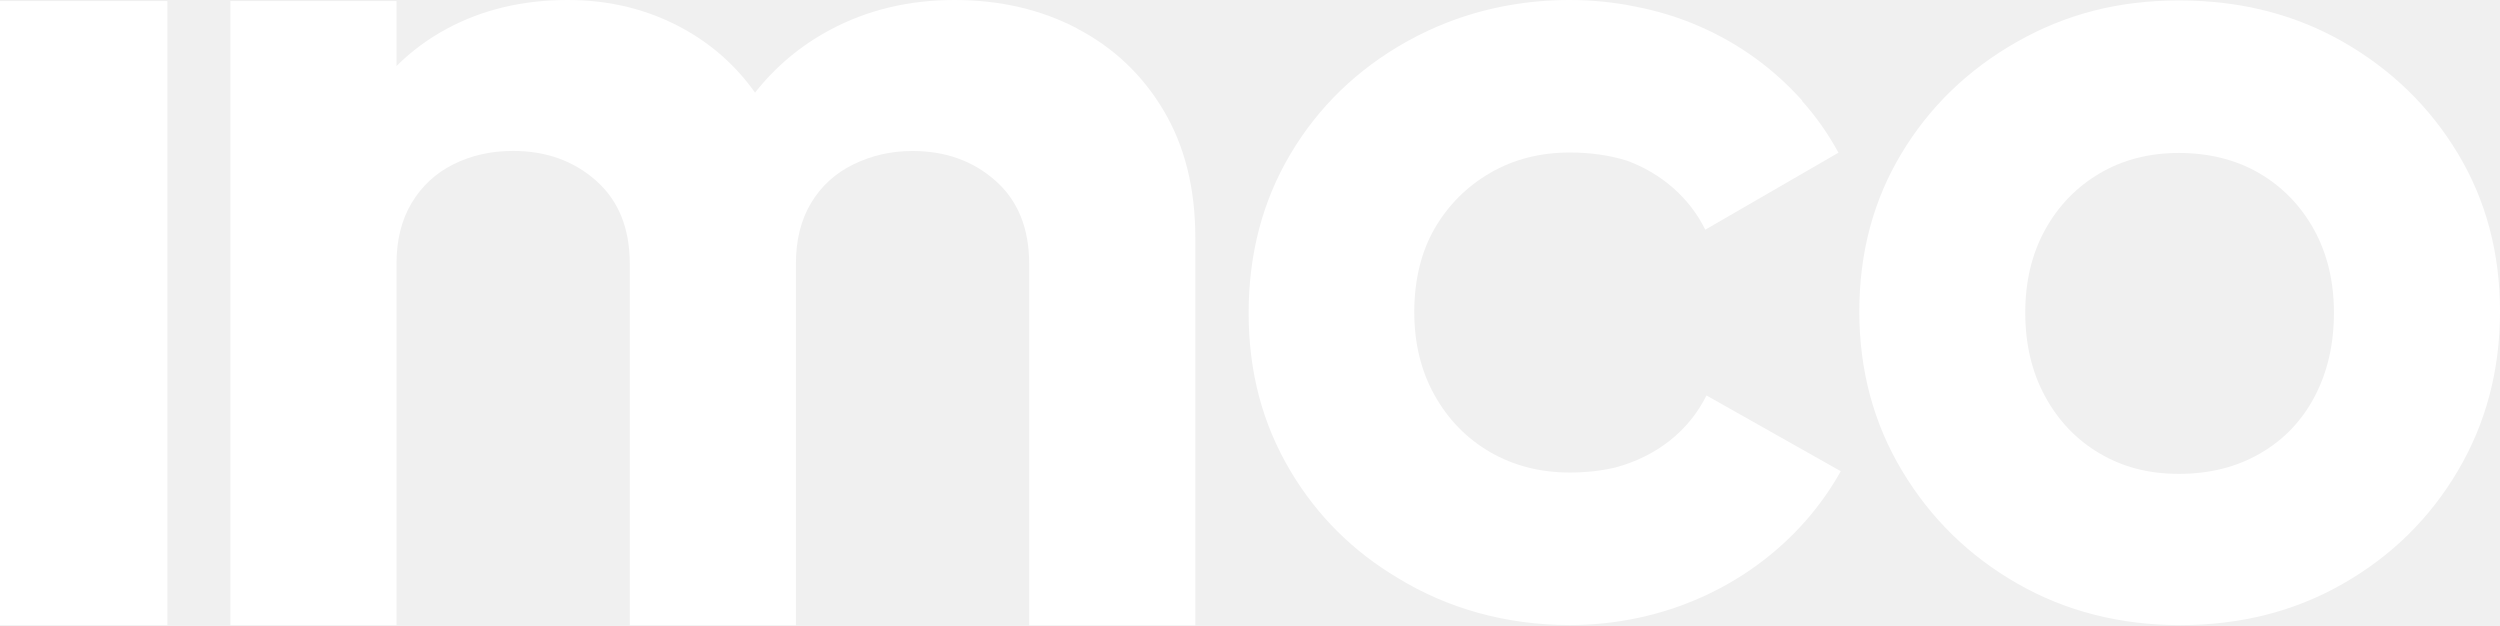
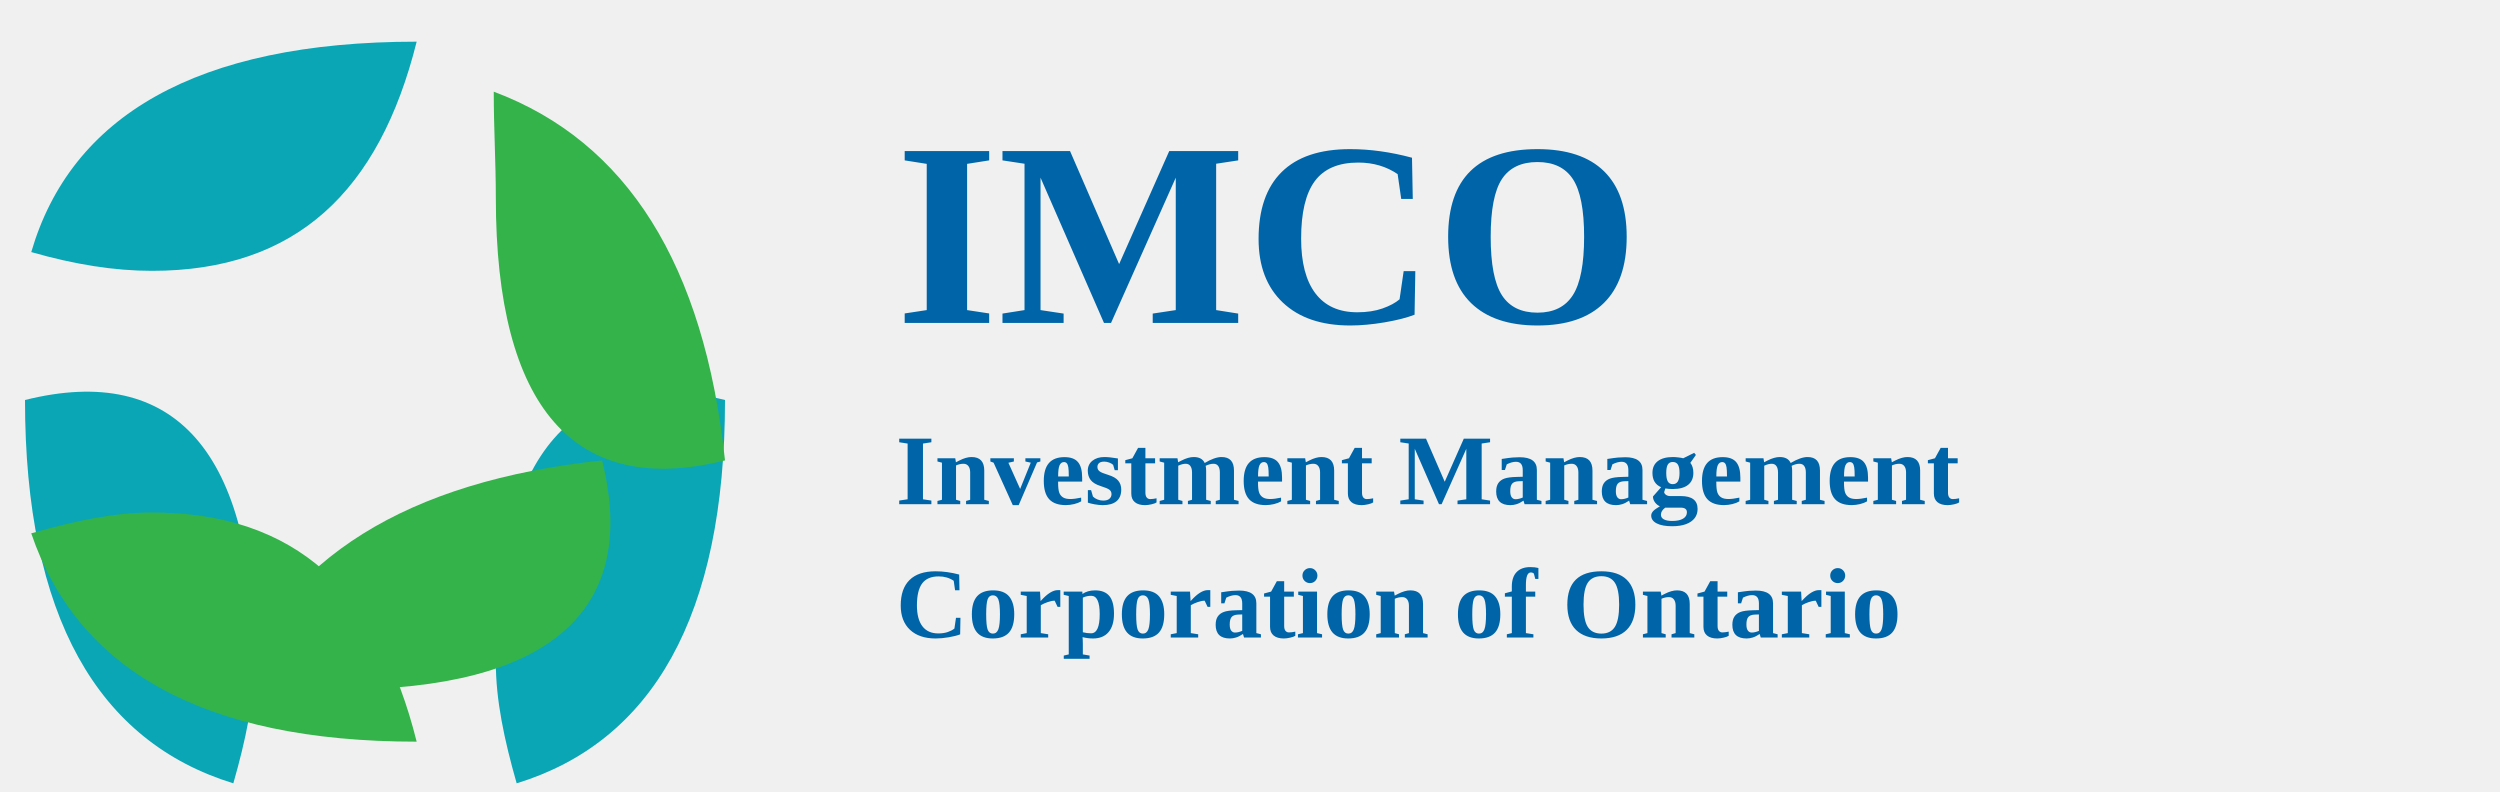
- <svg xmlns="http://www.w3.org/2000/svg" id="Layer_1" version="1.1" viewBox="0 0 396.53 99.17">
-   <defs>
-     <style>
-       .st0 {
-         fill: #fff;
-       }
-     </style>
-   </defs>
-   <path class="st0" d="M270.67,62.72c-2.81,5.67-7.99,9.71-14.49,11.44-2.25.52-4.63.79-7.17.79-4.7,0-8.92-1.08-12.64-3.23-3.72-2.16-6.66-5.16-8.82-9.02-2.16-3.85-3.23-8.26-3.23-13.23s1.08-9.51,3.23-13.23c2.16-3.72,5.1-6.66,8.82-8.82s7.94-3.23,12.64-3.23c3.23,0,6.24.43,9.04,1.29,5.5,2.03,9.92,5.88,12.43,10.95l21.12-12.21c-1.59-2.95-3.54-5.71-5.79-8.23l.04-.04c-4.58-5.1-10-9.02-16.27-11.76-3.23-1.41-6.63-2.46-10.17-3.14-3.36-.69-6.85-1.05-10.44-1.05-6.55,0-12.7,1.12-18.31,3.15-.35.12-.69.26-1.03.39-.38.15-.75.29-1.12.45-.56.23-1.12.47-1.67.73l-.27.12c-1.2.55-2.38,1.15-3.53,1.8-7.78,4.38-13.89,10.29-18.33,17.74-4.44,7.45-6.66,15.88-6.66,25.28s2.22,17.64,6.66,25.09c4.21,7.06,9.89,12.71,17.04,16.95,7.72,4.73,16.99,7.44,27.22,7.44,14.97,0,28.33-6.29,37.26-16.34h.01c2.19-2.48,4.12-5.18,5.73-8.06l-21.31-12.02h0Z" />
-   <rect class="st0" y=".17" width="26.55" height="98.98" />
-   <path class="st0" d="M170.89,4.53C165.12,1.51,158.62,0,151.38,0s-13.81,1.58-19.71,4.73c-4.7,2.51-8.66,5.84-11.91,9.96-3.01-4.23-6.81-7.63-11.42-10.16C102.84,1.51,96.74,0,90.04,0,82.93,0,76.56,1.51,70.93,4.53c-3.02,1.62-5.7,3.61-8.04,5.94V.17h-26.35v98.98h26.35v-57.32c0-3.75.8-6.97,2.41-9.65s3.82-4.73,6.64-6.13c2.82-1.41,5.96-2.11,9.45-2.11,5.23,0,9.62,1.58,13.17,4.73s5.33,7.54,5.33,13.17v57.32h26.35v-57.32c0-3.75.8-6.97,2.41-9.65s3.85-4.73,6.74-6.13c2.88-1.41,6-2.11,9.35-2.11,5.23,0,9.62,1.58,13.17,4.73s5.33,7.54,5.33,13.17v57.32h26.35v-61.54c0-7.77-1.68-14.48-5.03-20.11-3.35-5.63-7.91-9.96-13.68-12.97v-.02Z" />
-   <path class="st0" d="M389.85,24.35c-4.46-7.4-10.52-13.3-18.18-17.69-7.67-4.39-16.35-6.59-26.05-6.59s-18.02,2.2-25.75,6.59-13.83,10.29-18.28,17.69c-4.46,7.41-6.68,15.76-6.68,25.06s2.26,17.73,6.78,25.26c4.52,7.54,10.61,13.5,18.28,17.89s16.28,6.59,25.85,6.59,18.18-2.19,25.85-6.59c7.67-4.39,13.73-10.35,18.18-17.89,4.45-7.53,6.68-15.95,6.68-25.26s-2.23-17.66-6.68-25.06h0ZM367.14,62.88c-2.03,3.87-4.91,6.88-8.65,9.04-3.73,2.16-8.03,3.24-12.88,3.24s-8.91-1.08-12.58-3.24c-3.67-2.16-6.55-5.18-8.65-9.04s-3.15-8.29-3.15-13.27,1.05-9.37,3.15-13.17,4.98-6.78,8.65-8.94c3.67-2.16,7.86-3.24,12.58-3.24s9.11,1.08,12.78,3.24,6.55,5.14,8.65,8.94c2.09,3.8,3.15,8.19,3.15,13.17s-1.02,9.4-3.05,13.27Z" />
+ <svg xmlns="http://www.w3.org/2000/svg" viewBox="0 0 1200 380" role="img" aria-label="IMCO Investment Management Corporation of Ontario">
+   <g transform="translate(12 20)">
+     <path d="M188 0c-18 72-58 110-127 110C43 110 24 107 3 101 22 36 82 0 188 0z" fill="#0aa6b5" />
+     <path d="M0 172c72-18 110 25 110 126 0 18-4 37-10 58C35 336 0 276 0 172z" fill="#0aa6b5" />
+     <path d="M336 172c-72-18-110 25-110 126 0 18 4 37 10 58 65-20 100-80 100-184z" fill="#0aa6b5" />
+     <path d="M188 336c-18-72-58-110-127-110-18 0-37 4-58 10 22 65 82 100 185 100z" fill="#34b34a" />
+     <path d="M225 24c64 24 101 83 111 177-72 18-110-25-110-126 0-17-1-33-1-51z" fill="#34b34a" />
+     <path d="M99 312c25-64 84-101 178-111 18 72-25 110-126 110-17 0-34 1-52 1z" fill="#34b34a" />
+   </g>
+   <text x="430" y="155" fill="#0065a8" font-family="Georgia, 'Times New Roman', serif" font-size="126" font-weight="700">IMCO</text>
+   <text x="430" y="242" fill="#0065a8" font-family="Georgia, 'Times New Roman', serif" font-size="48" font-weight="700">Investment Management</text>
+   <text x="430" y="306" fill="#0065a8" font-family="Georgia, 'Times New Roman', serif" font-size="48" font-weight="700">Corporation of Ontario</text>
</svg>
